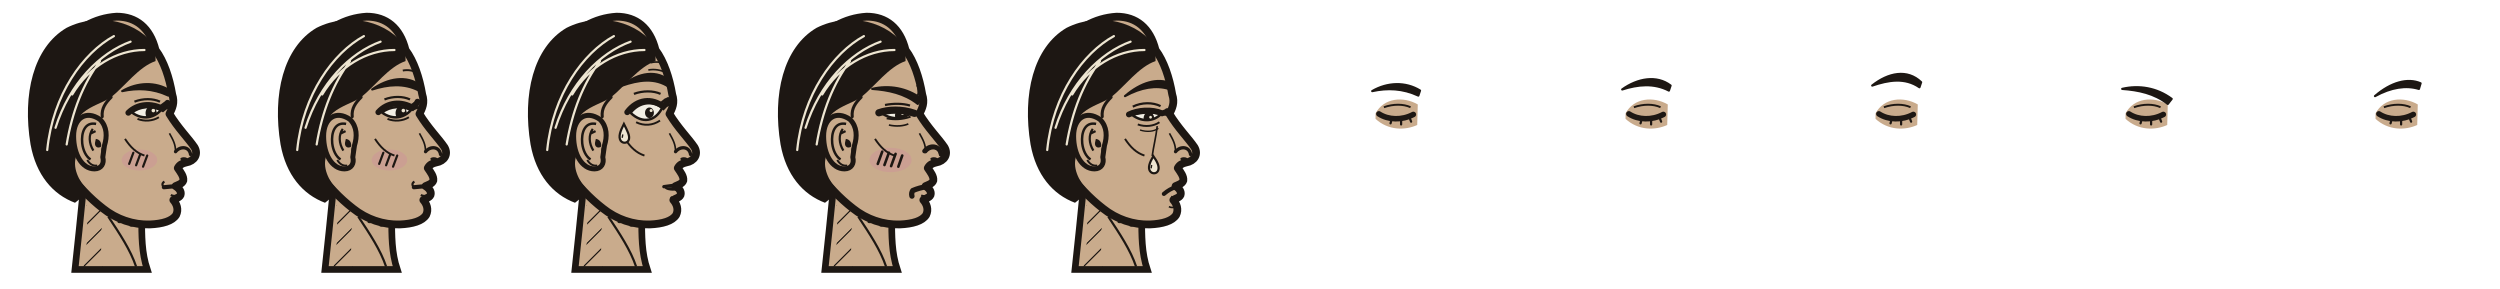
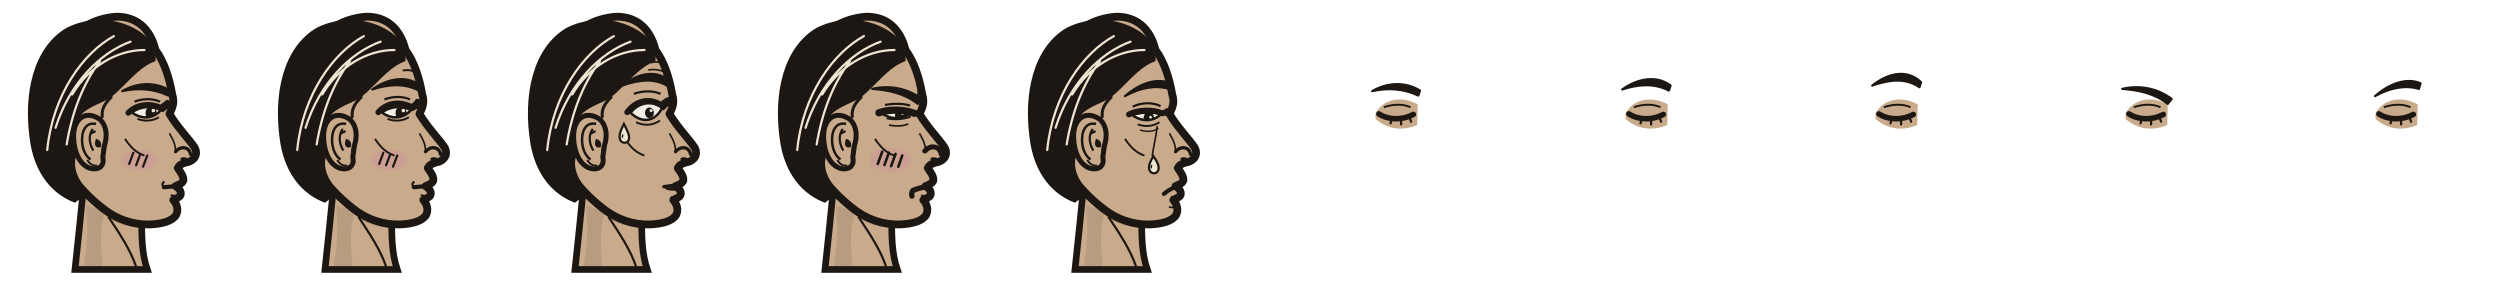
<svg xmlns="http://www.w3.org/2000/svg" width="900" height="104" viewBox="0 0 900 104">
-   <defs>
-     <pattern id="trama-fina" width="5" height="5" patternUnits="userSpaceOnUse" patternTransform="rotate(45)">
-       <line x1="0" y1="0" x2="0" y2="5" stroke="#1d1713" stroke-width="0.8" />
-     </pattern>
-     <pattern id="trama-media" width="3.4" height="3.4" patternUnits="userSpaceOnUse" patternTransform="rotate(60)">
-       <line x1="0" y1="0" x2="0" y2="3.4" stroke="#1d1713" stroke-width="1.1" />
-     </pattern>
-     <pattern id="trama-cruzada" width="3.2" height="3.2" patternUnits="userSpaceOnUse" patternTransform="rotate(45)">
-       <line x1="0" y1="0" x2="0" y2="3.2" stroke="#1d1713" stroke-width="1.1" />
-       <line x1="0" y1="0" x2="3.2" y2="0" stroke="#1d1713" stroke-width="1.1" />
-     </pattern>
-     <pattern id="trama-densa" width="2.6" height="2.6" patternUnits="userSpaceOnUse" patternTransform="rotate(35)">
-       <line x1="0" y1="0" x2="0" y2="2.6" stroke="#1d1713" stroke-width="1.3" />
-       <line x1="0" y1="0" x2="2.6" y2="0" stroke="#1d1713" stroke-width="1.1" />
-     </pattern>
-     <pattern id="semitono" width="3.2" height="3.2" patternUnits="userSpaceOnUse">
-       <circle cx="1.6" cy="1.6" r="0.75" fill="#1d1713" />
-     </pattern>
-     <pattern id="trencilla" width="6" height="4" patternUnits="userSpaceOnUse">
-       <path d="M0,1 L1.5,3 L3,1 L4.5,3 L6,1" stroke="#1d1713" stroke-width="0.6" fill="none" />
-     </pattern>
-     <pattern id="lana-blanca" width="4" height="4" patternUnits="userSpaceOnUse" patternTransform="rotate(-35)">
-       <line x1="0" y1="0" x2="0" y2="4" stroke="#dad0bb" stroke-width="0.5" stroke-opacity="0.85" />
-       <line x1="0" y1="2" x2="1.6" y2="2" stroke="#dad0bb" stroke-width="0.5" />
-     </pattern>
-     <pattern id="fique-trenza" width="4" height="3" patternUnits="userSpaceOnUse">
-       <path d="M0,0 L2,1.5 L4,0 M0,1.5 L2,3 L4,1.5" stroke="#1d1713" stroke-width="0.7" fill="none" />
-     </pattern>
-   </defs>
  <g id="neutral" data-pieza="" data-pivote="40 90">
    <g transform="translate(-110 -40)">
      <path d="M140,108 L161,118 C161,125 161,131 163,137 L137,137 C138,128 139,118 140,108 Z" fill="#c9ab8c" stroke="#1d1713" stroke-width="2.4" />
-       <path d="M141,114 C142,124 141,131 140,136 L147,136 C146,129 146,121 148,116 Z" fill="url(#trama-fina)" />
-       <path d="M149,118 C153,124 157,130 159,136" stroke="#1d1713" stroke-width="0.8" fill="none" />
-       <path d="M166,58 C169,62 171,68 172,74 C173,77 172,79 171,81 C174,86 178,90 180,93 C181.5,95.5 180,98 177,98.5 C175.5,98.8 174.5,99.5 174,100.5 C175,102 176.2,103.5 176,105 C175.6,106.2 174,106.6 173.2,107 C174.5,107.8 175.4,109 175,110.2 C174.6,111.2 173,111.5 172.4,112 C173.6,113.4 174.4,115.4 173.4,117.4 C172,119.6 168.5,120.6 164,120.8 C158,121 152,119 147,115 C138,108 128,96 126,80 C125,62 136,47 152,46 C159,46 164,50 166,58 Z" fill="#c9ab8c" stroke="#1d1713" stroke-width="2.8" stroke-linejoin="round" />
-       <path d="M150,116 C156,119 162,120.5 168,120.5 C163,123 155,122 150,119 Z" fill="url(#trama-media)" />
+       <path d="M141,114 C142,124 141,131 140,136 L147,136 C146,129 146,121 148,116 Z" fill="#1d1713" fill-opacity="0.1" />
+       <path d="M149,118 C153,124 157,130 159,136" stroke="#1d1713" stroke-width="0.8" fill="none" />
+       <path d="M166,58 C169,62 171,68 172,74 C173,77 172,79 171,81 C174,86 178,90 180,93 C181.5,95.5 180,98 177,98.5 C175.5,98.8 174.5,99.5 174,100.5 C175,102 176.2,103.5 176,105 C175.6,106.2 174,106.6 173.2,107 C174.5,107.8 175.4,109 175,110.2 C174.6,111.2 173,111.5 172.4,112 C173.6,113.4 174.4,115.4 173.4,117.4 C172,119.6 168.5,120.6 164,120.8 C158,121 152,119 147,115 C138,108 128,96 126,80 C125,62 136,47 152,46 C159,46 164,50 166,58 Z" fill="#c9ab8c" stroke="#1d1713" stroke-width="2.8" stroke-linejoin="round" />
+       <path d="M150,116 C156,119 162,120.5 168,120.5 C163,123 155,122 150,119 Z" fill="#1d1713" fill-opacity="0.18" />
      <ellipse cx="160.2" cy="97.6" rx="6.4" ry="3.8" fill="#cb9f92" />
      <path d="M158,95 L156.5,99 M160.5,95.5 L159,99.5 M163,96 L161.5,100" stroke="#1d1713" stroke-width="0.8" stroke-linecap="round" />
      <path d="M155,90 C157,93 159,95 162,96" stroke="#1d1713" stroke-width="0.7" fill="none" />
      <clipPath id="neutral-ojo-neutral">
        <path d="M157.5,80.5 C160.5,78.2 164.5,78 168,79.6 C165.5,82.4 161.5,83.4 157.5,80.5 Z" />
      </clipPath>
      <path d="M157.5,80.5 C160.5,78.2 164.5,78 168,79.6 C165.5,82.4 161.5,83.4 157.5,80.5 Z" fill="#f2eee4" stroke="#1d1713" stroke-width="0.9" />
      <g clip-path="url(#neutral-ojo-neutral)">
        <ellipse cx="164.4" cy="80.7" rx="2" ry="2.5" fill="#1d1713" />
        <circle cx="165.2" cy="79.8" r="0.65" fill="#eee6d2" />
      </g>
      <path d="M156.2,80.6 C159.5,77.3 164.5,77 168.6,79.2 C169.4,78.6 170,77.8 170.3,77" stroke="#1d1713" stroke-width="2.1" fill="none" stroke-linecap="round" />
      <path d="M168.6,79.2 L171,78.6 M167.4,78.5 L169.4,77" stroke="#1d1713" stroke-width="0.9" stroke-linecap="round" />
      <path d="M158.4,76.6 C161.5,75.4 165,75.4 167.6,76.6" stroke="#1d1713" stroke-width="0.8" fill="none" />
      <path d="M159.5,82.8 C162,83.8 165,83.6 167.2,82.2" stroke="#1d1713" stroke-width="0.7" fill="none" />
      <path d="M171.2,72.6 C166,69.4 159.5,69.6 154,72.8 C159.5,71.6 165,71.8 170.6,74.4 Z" fill="#1d1713" stroke="#1d1713" stroke-width="0.8" stroke-linejoin="round" />
      <path d="M173.2,94.6 C175,92.4 178.2,92.8 178.6,95.6" stroke="#1d1713" stroke-width="1.2" fill="none" stroke-linecap="round" />
      <ellipse cx="176.2" cy="97.2" rx="1.3" ry="0.6" fill="#1d1713" />
      <path d="M171,88 C172.4,90.5 173.2,92 173.2,94.6" stroke="#1d1713" stroke-width="0.6" fill="none" />
      <path d="M173.3,107 L169,107.4" stroke="#1d1713" stroke-width="1.5" stroke-linecap="round" />
      <path d="M171.5,110.2 C172.6,110.8 173.8,110.6 174.4,110" stroke="#1d1713" stroke-width="0.8" fill="none" />
      <path d="M169,107.4 C168.2,106.6 168.4,105.8 169.2,105.4" stroke="#1d1713" stroke-width="0.8" fill="none" />
      <path d="M166,57 C160,48 146,44 134,50 C122,57 118,74 121,92 C123,103 129,110 137,113 L142,109 C138,105 136,100 137.5,96 C137,90 136,84 140,80.5 C143,78 147,77 150,75 C155,71 160,64 166,62 Z" fill="#1d1713" />
      <path d="M162,58 C152,58 142,64 136,74 M157,55 C146,59 135,70 130,86 M151,53 C140,59 129,74 127,94 M146,62 C140,70 136,80 134,92" stroke="#eee6d2" stroke-width="0.8" fill="none" stroke-linecap="round" />
      <path d="M150,75 C148,77 146.5,79 146.8,82" stroke="#1d1713" stroke-width="1.1" fill="none" stroke-linecap="round" />
      <path id="oreja-der" d="M146,83 C141,79.5 136.5,82.5 136.5,89 C136.5,95.5 139.5,100.8 144,100.8 C146.5,100.8 147.6,98.8 147,96.6 L147.6,92.4 C148.6,89.2 148.6,85.6 146,83 Z" fill="#c9ab8c" stroke="#1d1713" stroke-width="1.8" stroke-linejoin="round" />
      <path d="M144.6,84.6 C140.6,83.8 139.2,87.6 139.6,91.6 C139.9,94.2 141,96.4 142.6,97.4" stroke="#1d1713" stroke-width="0.9" fill="none" />
      <path d="M143.4,86.4 C141.8,88.6 142,91.6 143.6,94.2 M142.4,88.2 L144.4,87.2" stroke="#1d1713" stroke-width="0.8" fill="none" />
      <path d="M144.5,90 C146,90.2 146.6,91.4 146.4,92.8 C145.2,93.6 144,92.8 144.2,91.4 Z" fill="#1d1713" />
      <path d="M147.6,92.4 C146.8,93 146.6,94.4 147.2,95.2" stroke="#1d1713" stroke-width="0.8" fill="none" />
      <path d="M141.4,97.6 C142.4,99.2 143.6,99.8 145,99.6" stroke="#1d1713" stroke-width="0.7" fill="none" />
    </g>
  </g>
  <g id="alerta" data-pieza="" data-pivote="130 90">
    <g transform="translate(-20 -40)">
      <path d="M140,108 L161,118 C161,125 161,131 163,137 L137,137 C138,128 139,118 140,108 Z" fill="#c9ab8c" stroke="#1d1713" stroke-width="2.4" />
-       <path d="M141,114 C142,124 141,131 140,136 L147,136 C146,129 146,121 148,116 Z" fill="url(#trama-fina)" />
-       <path d="M149,118 C153,124 157,130 159,136" stroke="#1d1713" stroke-width="0.8" fill="none" />
-       <path d="M166,58 C169,62 171,68 172,74 C173,77 172,79 171,81 C174,86 178,90 180,93 C181.5,95.5 180,98 177,98.5 C175.5,98.8 174.5,99.5 174,100.5 C175,102 176.2,103.5 176,105 C175.6,106.2 174,106.6 173.2,107 C174.5,107.8 175.4,109 175,110.2 C174.6,111.2 173,111.5 172.4,112 C173.6,113.4 174.4,115.4 173.4,117.4 C172,119.6 168.5,120.6 164,120.8 C158,121 152,119 147,115 C138,108 128,96 126,80 C125,62 136,47 152,46 C159,46 164,50 166,58 Z" fill="#c9ab8c" stroke="#1d1713" stroke-width="2.8" stroke-linejoin="round" />
-       <path d="M150,116 C156,119 162,120.5 168,120.5 C163,123 155,122 150,119 Z" fill="url(#trama-media)" />
+       <path d="M141,114 C142,124 141,131 140,136 L147,136 C146,129 146,121 148,116 Z" fill="#1d1713" fill-opacity="0.1" />
+       <path d="M149,118 C153,124 157,130 159,136" stroke="#1d1713" stroke-width="0.8" fill="none" />
+       <path d="M166,58 C169,62 171,68 172,74 C173,77 172,79 171,81 C174,86 178,90 180,93 C181.5,95.5 180,98 177,98.5 C175.5,98.8 174.5,99.5 174,100.5 C175,102 176.2,103.5 176,105 C175.6,106.2 174,106.6 173.2,107 C174.5,107.8 175.4,109 175,110.2 C174.6,111.2 173,111.5 172.4,112 C173.6,113.4 174.4,115.4 173.4,117.4 C172,119.6 168.5,120.6 164,120.8 C158,121 152,119 147,115 C138,108 128,96 126,80 C125,62 136,47 152,46 C159,46 164,50 166,58 Z" fill="#c9ab8c" stroke="#1d1713" stroke-width="2.8" stroke-linejoin="round" />
+       <path d="M150,116 C156,119 162,120.5 168,120.5 C163,123 155,122 150,119 Z" fill="#1d1713" fill-opacity="0.18" />
      <ellipse cx="160.2" cy="97.6" rx="6.4" ry="3.8" fill="#cb9f92" />
      <path d="M158,95 L156.5,99 M160.5,95.5 L159,99.5 M163,96 L161.5,100" stroke="#1d1713" stroke-width="0.8" stroke-linecap="round" />
      <path d="M155,90 C157,93 159,95 162,96" stroke="#1d1713" stroke-width="0.7" fill="none" />
      <clipPath id="alerta-ojo-alerta">
        <path d="M157.5,80.5 C160.5,78.2 164.5,78 168,79.6 C165.5,82.4 161.5,83.4 157.5,80.5 Z" />
      </clipPath>
      <path d="M157.5,80.5 C160.5,78.2 164.5,78 168,79.6 C165.5,82.4 161.5,83.4 157.5,80.5 Z" fill="#f2eee4" stroke="#1d1713" stroke-width="0.9" />
      <g clip-path="url(#alerta-ojo-alerta)">
        <ellipse cx="164.4" cy="80.7" rx="2" ry="2.5" fill="#1d1713" />
        <circle cx="165.2" cy="79.8" r="0.65" fill="#eee6d2" />
      </g>
      <path d="M156.2,80.4 C159.5,76.7 164.5,76.4 168.6,78.8 C169.4,78.2 170,77.4 170.3,76.6" stroke="#1d1713" stroke-width="2.1" fill="none" stroke-linecap="round" />
      <path d="M168.6,79.2 L171,78.6 M167.4,78.5 L169.4,77" stroke="#1d1713" stroke-width="0.9" stroke-linecap="round" />
      <path d="M158.4,75.8 C161.5,74.6 165,74.6 167.6,75.8" stroke="#1d1713" stroke-width="0.8" fill="none" />
      <path d="M159.5,82.8 C162,83.8 165,83.6 167.2,82.2" stroke="#1d1713" stroke-width="0.7" fill="none" />
      <path d="M171.4,70.8 C166.4,67 159.6,68.2 154,72.2 C159.6,70.4 165.4,69.8 170.8,72.6 Z" fill="#1d1713" stroke="#1d1713" stroke-width="0.8" stroke-linejoin="round" />
      <path d="M165,65.4 C167,65 169,65.4 170.4,66.4" stroke="#1d1713" stroke-width="0.7" fill="none" />
      <path d="M173.2,94.6 C175,92.4 178.2,92.8 178.6,95.6" stroke="#1d1713" stroke-width="1.2" fill="none" stroke-linecap="round" />
      <ellipse cx="176.2" cy="97.2" rx="1.3" ry="0.6" fill="#1d1713" />
      <path d="M171,88 C172.4,90.5 173.2,92 173.2,94.6" stroke="#1d1713" stroke-width="0.6" fill="none" />
      <path d="M173.3,107 L169,107.4" stroke="#1d1713" stroke-width="1.5" stroke-linecap="round" />
      <path d="M171.5,110.2 C172.6,110.8 173.8,110.6 174.4,110" stroke="#1d1713" stroke-width="0.8" fill="none" />
      <path d="M169,107.4 C168.2,106.6 168.4,105.8 169.2,105.4" stroke="#1d1713" stroke-width="0.8" fill="none" />
      <path d="M166,57 C160,48 146,44 134,50 C122,57 118,74 121,92 C123,103 129,110 137,113 L142,109 C138,105 136,100 137.5,96 C137,90 136,84 140,80.5 C143,78 147,77 150,75 C155,71 160,64 166,62 Z" fill="#1d1713" />
      <path d="M162,58 C152,58 142,64 136,74 M157,55 C146,59 135,70 130,86 M151,53 C140,59 129,74 127,94 M146,62 C140,70 136,80 134,92" stroke="#eee6d2" stroke-width="0.8" fill="none" stroke-linecap="round" />
      <path d="M150,75 C148,77 146.5,79 146.8,82" stroke="#1d1713" stroke-width="1.1" fill="none" stroke-linecap="round" />
      <path id="oreja-der" d="M146,83 C141,79.5 136.5,82.5 136.5,89 C136.5,95.5 139.5,100.8 144,100.8 C146.5,100.8 147.6,98.8 147,96.6 L147.6,92.4 C148.6,89.2 148.6,85.6 146,83 Z" fill="#c9ab8c" stroke="#1d1713" stroke-width="1.8" stroke-linejoin="round" />
      <path d="M144.6,84.6 C140.6,83.8 139.2,87.6 139.6,91.6 C139.9,94.2 141,96.4 142.6,97.4" stroke="#1d1713" stroke-width="0.9" fill="none" />
      <path d="M143.4,86.4 C141.8,88.6 142,91.6 143.6,94.2 M142.4,88.2 L144.4,87.2" stroke="#1d1713" stroke-width="0.8" fill="none" />
      <path d="M144.5,90 C146,90.2 146.6,91.4 146.4,92.8 C145.2,93.6 144,92.8 144.2,91.4 Z" fill="#1d1713" />
      <path d="M147.6,92.4 C146.8,93 146.6,94.4 147.2,95.2" stroke="#1d1713" stroke-width="0.8" fill="none" />
      <path d="M141.4,97.6 C142.4,99.2 143.6,99.8 145,99.6" stroke="#1d1713" stroke-width="0.7" fill="none" />
    </g>
  </g>
  <g id="miedo" data-pieza="" data-pivote="220 90">
    <g transform="translate(70 -40)">
      <path d="M140,108 L161,118 C161,125 161,131 163,137 L137,137 C138,128 139,118 140,108 Z" fill="#c9ab8c" stroke="#1d1713" stroke-width="2.4" />
-       <path d="M141,114 C142,124 141,131 140,136 L147,136 C146,129 146,121 148,116 Z" fill="url(#trama-fina)" />
-       <path d="M149,118 C153,124 157,130 159,136" stroke="#1d1713" stroke-width="0.8" fill="none" />
-       <path d="M166,58 C169,62 171,68 172,74 C173,77 172,79 171,81 C174,86 178,90 180,93 C181.5,95.5 180,98 177,98.5 C175.5,98.8 174.5,99.5 174,100.5 C175,102 176.2,103.5 176,105 C175.6,106.2 174,106.6 173.2,107 C174.5,107.8 175.4,109 175,110.2 C174.6,111.2 173,111.5 172.4,112 C173.6,113.4 174.4,115.4 173.4,117.4 C172,119.6 168.5,120.6 164,120.8 C158,121 152,119 147,115 C138,108 128,96 126,80 C125,62 136,47 152,46 C159,46 164,50 166,58 Z" fill="#c9ab8c" stroke="#1d1713" stroke-width="2.8" stroke-linejoin="round" />
-       <path d="M150,116 C156,119 162,120.5 168,120.5 C163,123 155,122 150,119 Z" fill="url(#trama-media)" />
+       <path d="M141,114 C142,124 141,131 140,136 L147,136 C146,129 146,121 148,116 Z" fill="#1d1713" fill-opacity="0.1" />
+       <path d="M149,118 C153,124 157,130 159,136" stroke="#1d1713" stroke-width="0.8" fill="none" />
+       <path d="M166,58 C169,62 171,68 172,74 C173,77 172,79 171,81 C174,86 178,90 180,93 C181.5,95.5 180,98 177,98.5 C175.5,98.8 174.5,99.5 174,100.5 C175,102 176.2,103.5 176,105 C175.6,106.2 174,106.6 173.2,107 C174.5,107.8 175.4,109 175,110.2 C174.6,111.2 173,111.5 172.4,112 C173.6,113.4 174.4,115.4 173.4,117.4 C172,119.6 168.5,120.6 164,120.8 C158,121 152,119 147,115 C138,108 128,96 126,80 C125,62 136,47 152,46 C159,46 164,50 166,58 Z" fill="#c9ab8c" stroke="#1d1713" stroke-width="2.8" stroke-linejoin="round" />
+       <path d="M150,116 C156,119 162,120.5 168,120.5 C163,123 155,122 150,119 Z" fill="#1d1713" fill-opacity="0.18" />
      <path d="M155,90 C157,93 159,95 162,96" stroke="#1d1713" stroke-width="0.7" fill="none" />
      <clipPath id="miedo-ojo-miedo">
        <path d="M157,80.6 C160.2,76.6 164.8,76.2 168.4,78.8 C166,83.6 161.4,84.8 157,80.6 Z" />
      </clipPath>
      <path d="M157,80.6 C160.2,76.6 164.8,76.2 168.4,78.8 C166,83.6 161.4,84.8 157,80.6 Z" fill="#f2eee4" stroke="#1d1713" stroke-width="0.9" />
      <g clip-path="url(#miedo-ojo-miedo)">
        <ellipse cx="163.8" cy="80.6" rx="1.6" ry="1.9" fill="#1d1713" />
        <circle cx="164.4" cy="79.8" r="0.55" fill="#eee6d2" />
      </g>
      <path d="M155.8,80.4 C159.4,75.6 164.8,75.2 168.8,78.4 C169.6,77.6 170.2,76.8 170.6,76" stroke="#1d1713" stroke-width="2.1" fill="none" stroke-linecap="round" />
      <path d="M168.8,78.4 L171.2,77.6 M167.6,77.4 L169.6,75.8" stroke="#1d1713" stroke-width="0.9" stroke-linecap="round" />
      <path d="M158.2,73.8 C161.4,72.6 165.2,72.6 167.8,73.8" stroke="#1d1713" stroke-width="0.8" fill="none" />
      <path d="M159,84 C161.8,85.4 165,85.2 167.6,83.4" stroke="#1d1713" stroke-width="0.7" fill="none" />
      <path d="M171.6,69.6 C166.6,64.8 159.8,66.2 154,70.8 C159.8,68.8 165.8,67.8 171,71.4 Z" fill="#1d1713" stroke="#1d1713" stroke-width="0.8" stroke-linejoin="round" />
      <path d="M164.2,62.6 C166.4,62 168.6,62.4 170.2,63.4 M163.4,65.2 C165.6,64.8 167.8,65.2 169.4,66" stroke="#1d1713" stroke-width="0.6" fill="none" />
      <path d="M154.6,84.6 C153.2,87.4 152.6,89.2 153.4,90.6 C154.2,91.8 156,91.6 156.4,90.2 C156.8,88.8 155.8,87 154.6,84.6 Z" fill="#eee6d2" stroke="#1d1713" stroke-width="0.8" />
      <path d="M154.2,88.4 L154,89.6" stroke="#1d1713" stroke-width="0.5" />
      <path d="M173.2,94.6 C175,92.4 178.2,92.8 178.6,95.6" stroke="#1d1713" stroke-width="1.2" fill="none" stroke-linecap="round" />
      <ellipse cx="176.2" cy="97.2" rx="1.3" ry="0.6" fill="#1d1713" />
      <path d="M171,88 C172.4,90.5 173.2,92 173.2,94.6" stroke="#1d1713" stroke-width="0.6" fill="none" />
      <path d="M173.4,106.6 C171.8,106.8 170.4,107 169,107.2" stroke="#1d1713" stroke-width="1.2" fill="none" stroke-linecap="round" />
      <path d="M173.6,107.2 L169.2,107.6 C169.6,108.4 171.2,108.8 173.8,108.6 Z" fill="#1d1713" />
      <path d="M171.4,111 C172.6,111.6 173.8,111.4 174.6,110.6" stroke="#1d1713" stroke-width="0.8" fill="none" />
      <path d="M166,57 C160,48 146,44 134,50 C122,57 118,74 121,92 C123,103 129,110 137,113 L142,109 C138,105 136,100 137.5,96 C137,90 136,84 140,80.5 C143,78 147,77 150,75 C155,71 160,64 166,62 Z" fill="#1d1713" />
      <path d="M162,58 C152,58 142,64 136,74 M157,55 C146,59 135,70 130,86 M151,53 C140,59 129,74 127,94 M146,62 C140,70 136,80 134,92" stroke="#eee6d2" stroke-width="0.8" fill="none" stroke-linecap="round" />
      <path d="M150,75 C148,77 146.5,79 146.8,82" stroke="#1d1713" stroke-width="1.1" fill="none" stroke-linecap="round" />
      <path id="oreja-der" d="M146,83 C141,79.5 136.5,82.5 136.5,89 C136.5,95.5 139.5,100.8 144,100.8 C146.5,100.8 147.6,98.8 147,96.6 L147.6,92.4 C148.6,89.2 148.6,85.6 146,83 Z" fill="#c9ab8c" stroke="#1d1713" stroke-width="1.8" stroke-linejoin="round" />
      <path d="M144.6,84.6 C140.6,83.8 139.2,87.6 139.6,91.6 C139.9,94.2 141,96.4 142.6,97.4" stroke="#1d1713" stroke-width="0.9" fill="none" />
      <path d="M143.4,86.4 C141.8,88.6 142,91.6 143.6,94.2 M142.4,88.2 L144.4,87.2" stroke="#1d1713" stroke-width="0.8" fill="none" />
      <path d="M144.5,90 C146,90.2 146.6,91.4 146.4,92.8 C145.2,93.6 144,92.8 144.2,91.4 Z" fill="#1d1713" />
      <path d="M147.6,92.4 C146.8,93 146.6,94.4 147.2,95.2" stroke="#1d1713" stroke-width="0.8" fill="none" />
      <path d="M141.4,97.6 C142.4,99.2 143.6,99.8 145,99.6" stroke="#1d1713" stroke-width="0.7" fill="none" />
    </g>
  </g>
  <g id="rabia" data-pieza="" data-pivote="310 90">
    <g transform="translate(160 -40)">
      <path d="M140,108 L161,118 C161,125 161,131 163,137 L137,137 C138,128 139,118 140,108 Z" fill="#c9ab8c" stroke="#1d1713" stroke-width="2.4" />
-       <path d="M141,114 C142,124 141,131 140,136 L147,136 C146,129 146,121 148,116 Z" fill="url(#trama-fina)" />
-       <path d="M149,118 C153,124 157,130 159,136" stroke="#1d1713" stroke-width="0.8" fill="none" />
-       <path d="M166,58 C169,62 171,68 172,74 C173,77 172,79 171,81 C174,86 178,90 180,93 C181.5,95.5 180,98 177,98.5 C175.5,98.8 174.5,99.5 174,100.5 C175,102 176.2,103.5 176,105 C175.6,106.2 174,106.6 173.2,107 C174.5,107.8 175.4,109 175,110.2 C174.6,111.2 173,111.5 172.4,112 C173.6,113.4 174.4,115.4 173.4,117.4 C172,119.6 168.5,120.6 164,120.8 C158,121 152,119 147,115 C138,108 128,96 126,80 C125,62 136,47 152,46 C159,46 164,50 166,58 Z" fill="#c9ab8c" stroke="#1d1713" stroke-width="2.8" stroke-linejoin="round" />
-       <path d="M150,116 C156,119 162,120.5 168,120.5 C163,123 155,122 150,119 Z" fill="url(#trama-media)" />
+       <path d="M141,114 C142,124 141,131 140,136 L147,136 C146,129 146,121 148,116 Z" fill="#1d1713" fill-opacity="0.1" />
+       <path d="M149,118 C153,124 157,130 159,136" stroke="#1d1713" stroke-width="0.8" fill="none" />
+       <path d="M166,58 C169,62 171,68 172,74 C173,77 172,79 171,81 C174,86 178,90 180,93 C181.5,95.5 180,98 177,98.5 C175.5,98.8 174.5,99.5 174,100.5 C175,102 176.2,103.5 176,105 C175.6,106.2 174,106.6 173.2,107 C174.5,107.8 175.4,109 175,110.2 C174.6,111.2 173,111.5 172.4,112 C173.6,113.4 174.4,115.4 173.4,117.4 C172,119.6 168.5,120.6 164,120.8 C158,121 152,119 147,115 C138,108 128,96 126,80 C125,62 136,47 152,46 C159,46 164,50 166,58 Z" fill="#c9ab8c" stroke="#1d1713" stroke-width="2.8" stroke-linejoin="round" />
+       <path d="M150,116 C156,119 162,120.5 168,120.5 C163,123 155,122 150,119 Z" fill="#1d1713" fill-opacity="0.18" />
      <ellipse cx="160.6" cy="97.6" rx="7.6" ry="4.4" fill="#cb9f92" />
      <path d="M157.6,94.6 L156,99 M160,95 L158.4,99.4 M162.4,95.4 L160.8,99.8 M164.8,96 L163.4,100" stroke="#1d1713" stroke-width="0.95" stroke-linecap="round" />
      <path d="M155,90 C157,93 159,95 162,96" stroke="#1d1713" stroke-width="0.7" fill="none" />
      <clipPath id="rabia-ojo-rabia">
        <path d="M157.8,81 C160.8,79.6 164.8,79.4 168,80.6 C165.4,82.8 161.6,83.4 157.8,81 Z" />
      </clipPath>
      <path d="M157.8,81 C160.8,79.6 164.8,79.4 168,80.6 C165.4,82.8 161.6,83.4 157.8,81 Z" fill="#f2eee4" stroke="#1d1713" stroke-width="0.9" />
      <g clip-path="url(#rabia-ojo-rabia)">
        <ellipse cx="164.2" cy="81.6" rx="2" ry="2.5" fill="#1d1713" />
        <circle cx="164.9" cy="80.9" r="0.5" fill="#eee6d2" />
      </g>
      <path d="M156.4,80.6 C159.8,79.4 164.6,79.2 169.2,80.8" stroke="#1d1713" stroke-width="2.6" fill="none" stroke-linecap="round" />
      <path d="M169.2,80.8 L171.2,80.6" stroke="#1d1713" stroke-width="0.9" stroke-linecap="round" />
      <path d="M158.6,77.8 C161.6,77.2 165,77.2 167.6,78" stroke="#1d1713" stroke-width="0.8" fill="none" />
      <path d="M159.2,82.6 C162,83.2 165,83 167.8,82" stroke="#1d1713" stroke-width="0.7" fill="none" />
      <path d="M160,85 C162.6,85.6 165.2,85.4 167,84.6" stroke="#1d1713" stroke-width="0.6" fill="none" />
      <path d="M171.8,75.6 C166.4,71.6 160,70.6 154,72 C159.8,72.4 165.6,73.6 170.4,77.4 Z" fill="#1d1713" stroke="#1d1713" stroke-width="0.8" stroke-linejoin="round" />
      <path d="M170.2,70.6 C170.8,72 170.8,73.2 170.4,74.4" stroke="#1d1713" stroke-width="0.7" fill="none" />
      <path d="M173.2,94.6 C175,92.4 178.2,92.8 178.6,95.6" stroke="#1d1713" stroke-width="1.2" fill="none" stroke-linecap="round" />
      <ellipse cx="176.2" cy="97.2" rx="1.3" ry="0.6" fill="#1d1713" />
      <path d="M171,88 C172.4,90.5 173.2,92 173.2,94.6" stroke="#1d1713" stroke-width="0.6" fill="none" />
      <path d="M172.8,94.4 C174.8,91.8 178.4,92.4 178.8,95.6" stroke="#1d1713" stroke-width="1.6" fill="none" stroke-linecap="round" />
      <path d="M173.4,107.2 C171.8,107.5 170.2,107.9 168.6,108.6 C168.2,109.2 168.1,109.9 168.3,110.6" stroke="#1d1713" stroke-width="1.9" fill="none" stroke-linecap="round" stroke-linejoin="round" />
      <path d="M171.6,110.4 C172.6,110.8 173.6,110.6 174.2,110.2" stroke="#1d1713" stroke-width="0.8" fill="none" />
      <path d="M166,57 C160,48 146,44 134,50 C122,57 118,74 121,92 C123,103 129,110 137,113 L142,109 C138,105 136,100 137.5,96 C137,90 136,84 140,80.5 C143,78 147,77 150,75 C155,71 160,64 166,62 Z" fill="#1d1713" />
      <path d="M162,58 C152,58 142,64 136,74 M157,55 C146,59 135,70 130,86 M151,53 C140,59 129,74 127,94 M146,62 C140,70 136,80 134,92" stroke="#eee6d2" stroke-width="0.8" fill="none" stroke-linecap="round" />
      <path d="M150,75 C148,77 146.5,79 146.8,82" stroke="#1d1713" stroke-width="1.1" fill="none" stroke-linecap="round" />
      <path id="oreja-der" d="M146,83 C141,79.5 136.5,82.5 136.5,89 C136.5,95.5 139.5,100.8 144,100.8 C146.5,100.8 147.6,98.8 147,96.6 L147.6,92.4 C148.6,89.2 148.6,85.6 146,83 Z" fill="#c9ab8c" stroke="#1d1713" stroke-width="1.8" stroke-linejoin="round" />
      <path d="M144.6,84.6 C140.6,83.8 139.2,87.6 139.6,91.6 C139.9,94.2 141,96.4 142.6,97.4" stroke="#1d1713" stroke-width="0.9" fill="none" />
      <path d="M143.4,86.4 C141.8,88.6 142,91.6 143.6,94.2 M142.4,88.2 L144.4,87.2" stroke="#1d1713" stroke-width="0.8" fill="none" />
      <path d="M144.5,90 C146,90.2 146.6,91.4 146.4,92.8 C145.2,93.6 144,92.8 144.2,91.4 Z" fill="#1d1713" />
      <path d="M147.6,92.4 C146.8,93 146.6,94.4 147.2,95.2" stroke="#1d1713" stroke-width="0.8" fill="none" />
      <path d="M141.4,97.6 C142.4,99.2 143.6,99.8 145,99.6" stroke="#1d1713" stroke-width="0.7" fill="none" />
    </g>
  </g>
  <g id="duelo" data-pieza="" data-pivote="400 90">
    <g transform="translate(250 -40)">
      <path d="M140,108 L161,118 C161,125 161,131 163,137 L137,137 C138,128 139,118 140,108 Z" fill="#c9ab8c" stroke="#1d1713" stroke-width="2.4" />
-       <path d="M141,114 C142,124 141,131 140,136 L147,136 C146,129 146,121 148,116 Z" fill="url(#trama-fina)" />
-       <path d="M149,118 C153,124 157,130 159,136" stroke="#1d1713" stroke-width="0.8" fill="none" />
-       <path d="M166,58 C169,62 171,68 172,74 C173,77 172,79 171,81 C174,86 178,90 180,93 C181.5,95.5 180,98 177,98.5 C175.5,98.8 174.5,99.5 174,100.5 C175,102 176.2,103.5 176,105 C175.6,106.2 174,106.6 173.2,107 C174.5,107.8 175.4,109 175,110.2 C174.6,111.2 173,111.5 172.4,112 C173.6,113.4 174.4,115.4 173.4,117.4 C172,119.6 168.5,120.6 164,120.8 C158,121 152,119 147,115 C138,108 128,96 126,80 C125,62 136,47 152,46 C159,46 164,50 166,58 Z" fill="#c9ab8c" stroke="#1d1713" stroke-width="2.8" stroke-linejoin="round" />
-       <path d="M150,116 C156,119 162,120.5 168,120.5 C163,123 155,122 150,119 Z" fill="url(#trama-media)" />
+       <path d="M141,114 C142,124 141,131 140,136 L147,136 C146,129 146,121 148,116 Z" fill="#1d1713" fill-opacity="0.1" />
+       <path d="M149,118 C153,124 157,130 159,136" stroke="#1d1713" stroke-width="0.8" fill="none" />
+       <path d="M166,58 C169,62 171,68 172,74 C173,77 172,79 171,81 C174,86 178,90 180,93 C181.5,95.5 180,98 177,98.5 C175.5,98.8 174.5,99.5 174,100.5 C175,102 176.2,103.5 176,105 C175.6,106.2 174,106.6 173.2,107 C174.5,107.8 175.4,109 175,110.2 C174.6,111.2 173,111.5 172.4,112 C173.6,113.4 174.4,115.4 173.4,117.4 C172,119.6 168.5,120.6 164,120.8 C158,121 152,119 147,115 C138,108 128,96 126,80 C125,62 136,47 152,46 C159,46 164,50 166,58 Z" fill="#c9ab8c" stroke="#1d1713" stroke-width="2.8" stroke-linejoin="round" />
+       <path d="M150,116 C156,119 162,120.5 168,120.5 C163,123 155,122 150,119 Z" fill="#1d1713" fill-opacity="0.18" />
      <path d="M155,90 C157,93 159,95 162,96" stroke="#1d1713" stroke-width="0.7" fill="none" />
      <clipPath id="duelo-ojo-duelo">
        <path d="M157.6,81.4 C160.6,80.4 164.8,80.2 168,81 C165.6,83.6 161.4,84.2 157.6,81.4 Z" />
      </clipPath>
      <path d="M157.6,81.4 C160.6,80.4 164.8,80.2 168,81 C165.6,83.6 161.4,84.2 157.6,81.4 Z" fill="#f2eee4" stroke="#1d1713" stroke-width="0.9" />
      <g clip-path="url(#duelo-ojo-duelo)">
        <ellipse cx="163.6" cy="82.6" rx="1.9" ry="2.3" fill="#1d1713" />
        <circle cx="164.2" cy="82.2" r="0.5" fill="#eee6d2" />
      </g>
      <path d="M156.4,81.2 C159.6,79.6 164.6,79.2 168.4,80.8 C169.2,80.6 169.8,80.4 170.2,80" stroke="#1d1713" stroke-width="2.1" fill="none" stroke-linecap="round" />
      <path d="M168.4,80.8 L170.4,81.4" stroke="#1d1713" stroke-width="0.9" stroke-linecap="round" />
      <path d="M157.8,78.4 C161,76.8 165,76.8 167.8,78.2" stroke="#1d1713" stroke-width="0.8" fill="none" />
      <path d="M159.6,84.8 C162.4,85.8 165.4,85.4 167.4,84" stroke="#1d1713" stroke-width="0.7" fill="none" />
      <path d="M160.4,86.8 C162.8,87.6 165.4,87.4 167,86.2" stroke="#1d1713" stroke-width="0.5" fill="none" />
      <path d="M171.4,70 C166.8,68 160.8,69.6 155,74.6 C160.8,71.4 166.2,70.6 170.8,72 Z" fill="#1d1713" stroke="#1d1713" stroke-width="0.8" stroke-linejoin="round" />
      <path d="M166.6,85.4 C166.2,89.2 165.2,93 164.8,96.2" stroke="#1d1713" stroke-width="0.6" fill="none" />
      <path d="M165.2,96.2 C163.8,98.6 163.2,100.4 164,101.6 C164.8,102.8 166.6,102.6 167,101.2 C167.4,99.8 166.6,98.2 165.2,96.2 Z" fill="#eee6d2" stroke="#1d1713" stroke-width="0.8" />
      <path d="M164.6,99.4 L164.4,100.6" stroke="#1d1713" stroke-width="0.5" />
      <path d="M173.2,94.6 C175,92.4 178.2,92.8 178.6,95.6" stroke="#1d1713" stroke-width="1.2" fill="none" stroke-linecap="round" />
      <ellipse cx="176.2" cy="97.2" rx="1.3" ry="0.6" fill="#1d1713" />
      <path d="M171,88 C172.4,90.5 173.2,92 173.2,94.6" stroke="#1d1713" stroke-width="0.6" fill="none" />
      <path d="M173.2,107.4 C171.8,107.8 170.4,108.6 169,109.8" stroke="#1d1713" stroke-width="1.5" fill="none" stroke-linecap="round" />
      <path d="M171.6,110.8 C172.6,111.2 173.6,111 174.2,110.4" stroke="#1d1713" stroke-width="0.7" fill="none" />
      <path d="M170.8,114.4 C171.6,114.8 172.4,114.8 173,114.4" stroke="#1d1713" stroke-width="0.6" fill="none" />
      <path d="M166,57 C160,48 146,44 134,50 C122,57 118,74 121,92 C123,103 129,110 137,113 L142,109 C138,105 136,100 137.5,96 C137,90 136,84 140,80.5 C143,78 147,77 150,75 C155,71 160,64 166,62 Z" fill="#1d1713" />
      <path d="M162,58 C152,58 142,64 136,74 M157,55 C146,59 135,70 130,86 M151,53 C140,59 129,74 127,94 M146,62 C140,70 136,80 134,92" stroke="#eee6d2" stroke-width="0.8" fill="none" stroke-linecap="round" />
      <path d="M150,75 C148,77 146.5,79 146.8,82" stroke="#1d1713" stroke-width="1.1" fill="none" stroke-linecap="round" />
      <path id="oreja-der" d="M146,83 C141,79.5 136.5,82.5 136.5,89 C136.5,95.5 139.5,100.8 144,100.8 C146.5,100.8 147.6,98.8 147,96.6 L147.6,92.4 C148.6,89.2 148.6,85.6 146,83 Z" fill="#c9ab8c" stroke="#1d1713" stroke-width="1.8" stroke-linejoin="round" />
      <path d="M144.6,84.6 C140.6,83.8 139.2,87.6 139.6,91.6 C139.9,94.2 141,96.4 142.6,97.4" stroke="#1d1713" stroke-width="0.9" fill="none" />
      <path d="M143.4,86.4 C141.8,88.6 142,91.6 143.6,94.2 M142.4,88.2 L144.4,87.2" stroke="#1d1713" stroke-width="0.8" fill="none" />
      <path d="M144.5,90 C146,90.2 146.6,91.4 146.4,92.8 C145.2,93.6 144,92.8 144.2,91.4 Z" fill="#1d1713" />
      <path d="M147.6,92.4 C146.8,93 146.6,94.4 147.2,95.2" stroke="#1d1713" stroke-width="0.8" fill="none" />
      <path d="M141.4,97.6 C142.4,99.2 143.6,99.8 145,99.6" stroke="#1d1713" stroke-width="0.7" fill="none" />
    </g>
  </g>
  <g id="parpado-neutral" data-pieza="" data-pivote="490 90">
    <g transform="translate(340 -40)">
      <path d="M155.2,80.8 C158.2,75.2 165.2,74.6 170.4,77.6 L170.2,85 C165.8,87 159.8,87 155.2,82.8 Z" fill="#c9ab8c" />
      <path d="M156.4,81 C159.8,83.2 164.6,83.4 168.8,81.2" stroke="#1d1713" stroke-width="2" fill="none" stroke-linecap="round" />
      <path d="M161,82.8 L160.6,84.4 M164.4,83 L164.4,84.8 M167.4,82.2 L168,83.8" stroke="#1d1713" stroke-width="0.8" stroke-linecap="round" />
      <path d="M158.2,78.6 C161.6,77.4 165.2,77.4 167.8,78.6" stroke="#1d1713" stroke-width="0.7" fill="none" />
      <path d="M171.2,72.6 C166,69.4 159.5,69.6 154,72.8 C159.5,71.6 165,71.8 170.6,74.4 Z" fill="#1d1713" stroke="#1d1713" stroke-width="0.8" stroke-linejoin="round" />
    </g>
  </g>
  <g id="parpado-alerta" data-pieza="" data-pivote="580 90">
    <g transform="translate(430 -40)">
      <path d="M155.2,80.8 C158.2,75.2 165.2,74.6 170.4,77.6 L170.2,85 C165.8,87 159.8,87 155.2,82.8 Z" fill="#c9ab8c" />
      <path d="M156.4,81 C159.8,83.2 164.6,83.4 168.8,81.2" stroke="#1d1713" stroke-width="2" fill="none" stroke-linecap="round" />
      <path d="M161,82.8 L160.6,84.4 M164.4,83 L164.4,84.8 M167.4,82.2 L168,83.8" stroke="#1d1713" stroke-width="0.8" stroke-linecap="round" />
      <path d="M158.2,78.6 C161.6,77.4 165.2,77.4 167.8,78.6" stroke="#1d1713" stroke-width="0.7" fill="none" />
      <path d="M171.4,70.8 C166.4,67 159.6,68.2 154,72.2 C159.6,70.4 165.4,69.8 170.8,72.6 Z" fill="#1d1713" stroke="#1d1713" stroke-width="0.8" stroke-linejoin="round" />
    </g>
  </g>
  <g id="parpado-miedo" data-pieza="" data-pivote="670 90">
    <g transform="translate(520 -40)">
      <path d="M155.2,80.8 C158.2,75.2 165.2,74.6 170.4,77.6 L170.2,85 C165.8,87 159.8,87 155.2,82.8 Z" fill="#c9ab8c" />
      <path d="M156.4,81 C159.8,83.2 164.6,83.4 168.8,81.2" stroke="#1d1713" stroke-width="2" fill="none" stroke-linecap="round" />
      <path d="M161,82.8 L160.6,84.4 M164.4,83 L164.4,84.8 M167.4,82.2 L168,83.8" stroke="#1d1713" stroke-width="0.8" stroke-linecap="round" />
      <path d="M158.2,78.6 C161.6,77.4 165.2,77.4 167.8,78.6" stroke="#1d1713" stroke-width="0.7" fill="none" />
      <path d="M171.6,69.6 C166.6,64.8 159.8,66.2 154,70.8 C159.8,68.8 165.8,67.8 171,71.4 Z" fill="#1d1713" stroke="#1d1713" stroke-width="0.8" stroke-linejoin="round" />
    </g>
  </g>
  <g id="parpado-rabia" data-pieza="" data-pivote="760 90">
    <g transform="translate(610 -40)">
      <path d="M155.2,80.8 C158.2,75.2 165.2,74.6 170.4,77.6 L170.2,85 C165.8,87 159.8,87 155.2,82.8 Z" fill="#c9ab8c" />
      <path d="M156.4,81 C159.8,83.2 164.6,83.4 168.8,81.2" stroke="#1d1713" stroke-width="2" fill="none" stroke-linecap="round" />
      <path d="M161,82.8 L160.6,84.4 M164.4,83 L164.4,84.8 M167.4,82.2 L168,83.8" stroke="#1d1713" stroke-width="0.8" stroke-linecap="round" />
      <path d="M158.2,78.6 C161.6,77.4 165.2,77.4 167.8,78.6" stroke="#1d1713" stroke-width="0.7" fill="none" />
      <path d="M171.8,75.6 C166.4,71.6 160,70.6 154,72 C159.8,72.4 165.6,73.6 170.4,77.4 Z" fill="#1d1713" stroke="#1d1713" stroke-width="0.8" stroke-linejoin="round" />
    </g>
  </g>
  <g id="parpado-duelo" data-pieza="" data-pivote="850 90">
    <g transform="translate(700 -40)">
      <path d="M155.2,80.8 C158.2,75.2 165.2,74.6 170.4,77.6 L170.2,85 C165.8,87 159.8,87 155.2,82.8 Z" fill="#c9ab8c" />
      <path d="M156.4,81 C159.8,83.2 164.6,83.4 168.8,81.2" stroke="#1d1713" stroke-width="2" fill="none" stroke-linecap="round" />
      <path d="M161,82.8 L160.6,84.4 M164.4,83 L164.4,84.8 M167.4,82.2 L168,83.8" stroke="#1d1713" stroke-width="0.8" stroke-linecap="round" />
      <path d="M158.2,78.6 C161.6,77.4 165.2,77.4 167.8,78.6" stroke="#1d1713" stroke-width="0.7" fill="none" />
      <path d="M171.4,70 C166.8,68 160.8,69.6 155,74.6 C160.8,71.4 166.2,70.6 170.8,72 Z" fill="#1d1713" stroke="#1d1713" stroke-width="0.8" stroke-linejoin="round" />
    </g>
  </g>
</svg>
